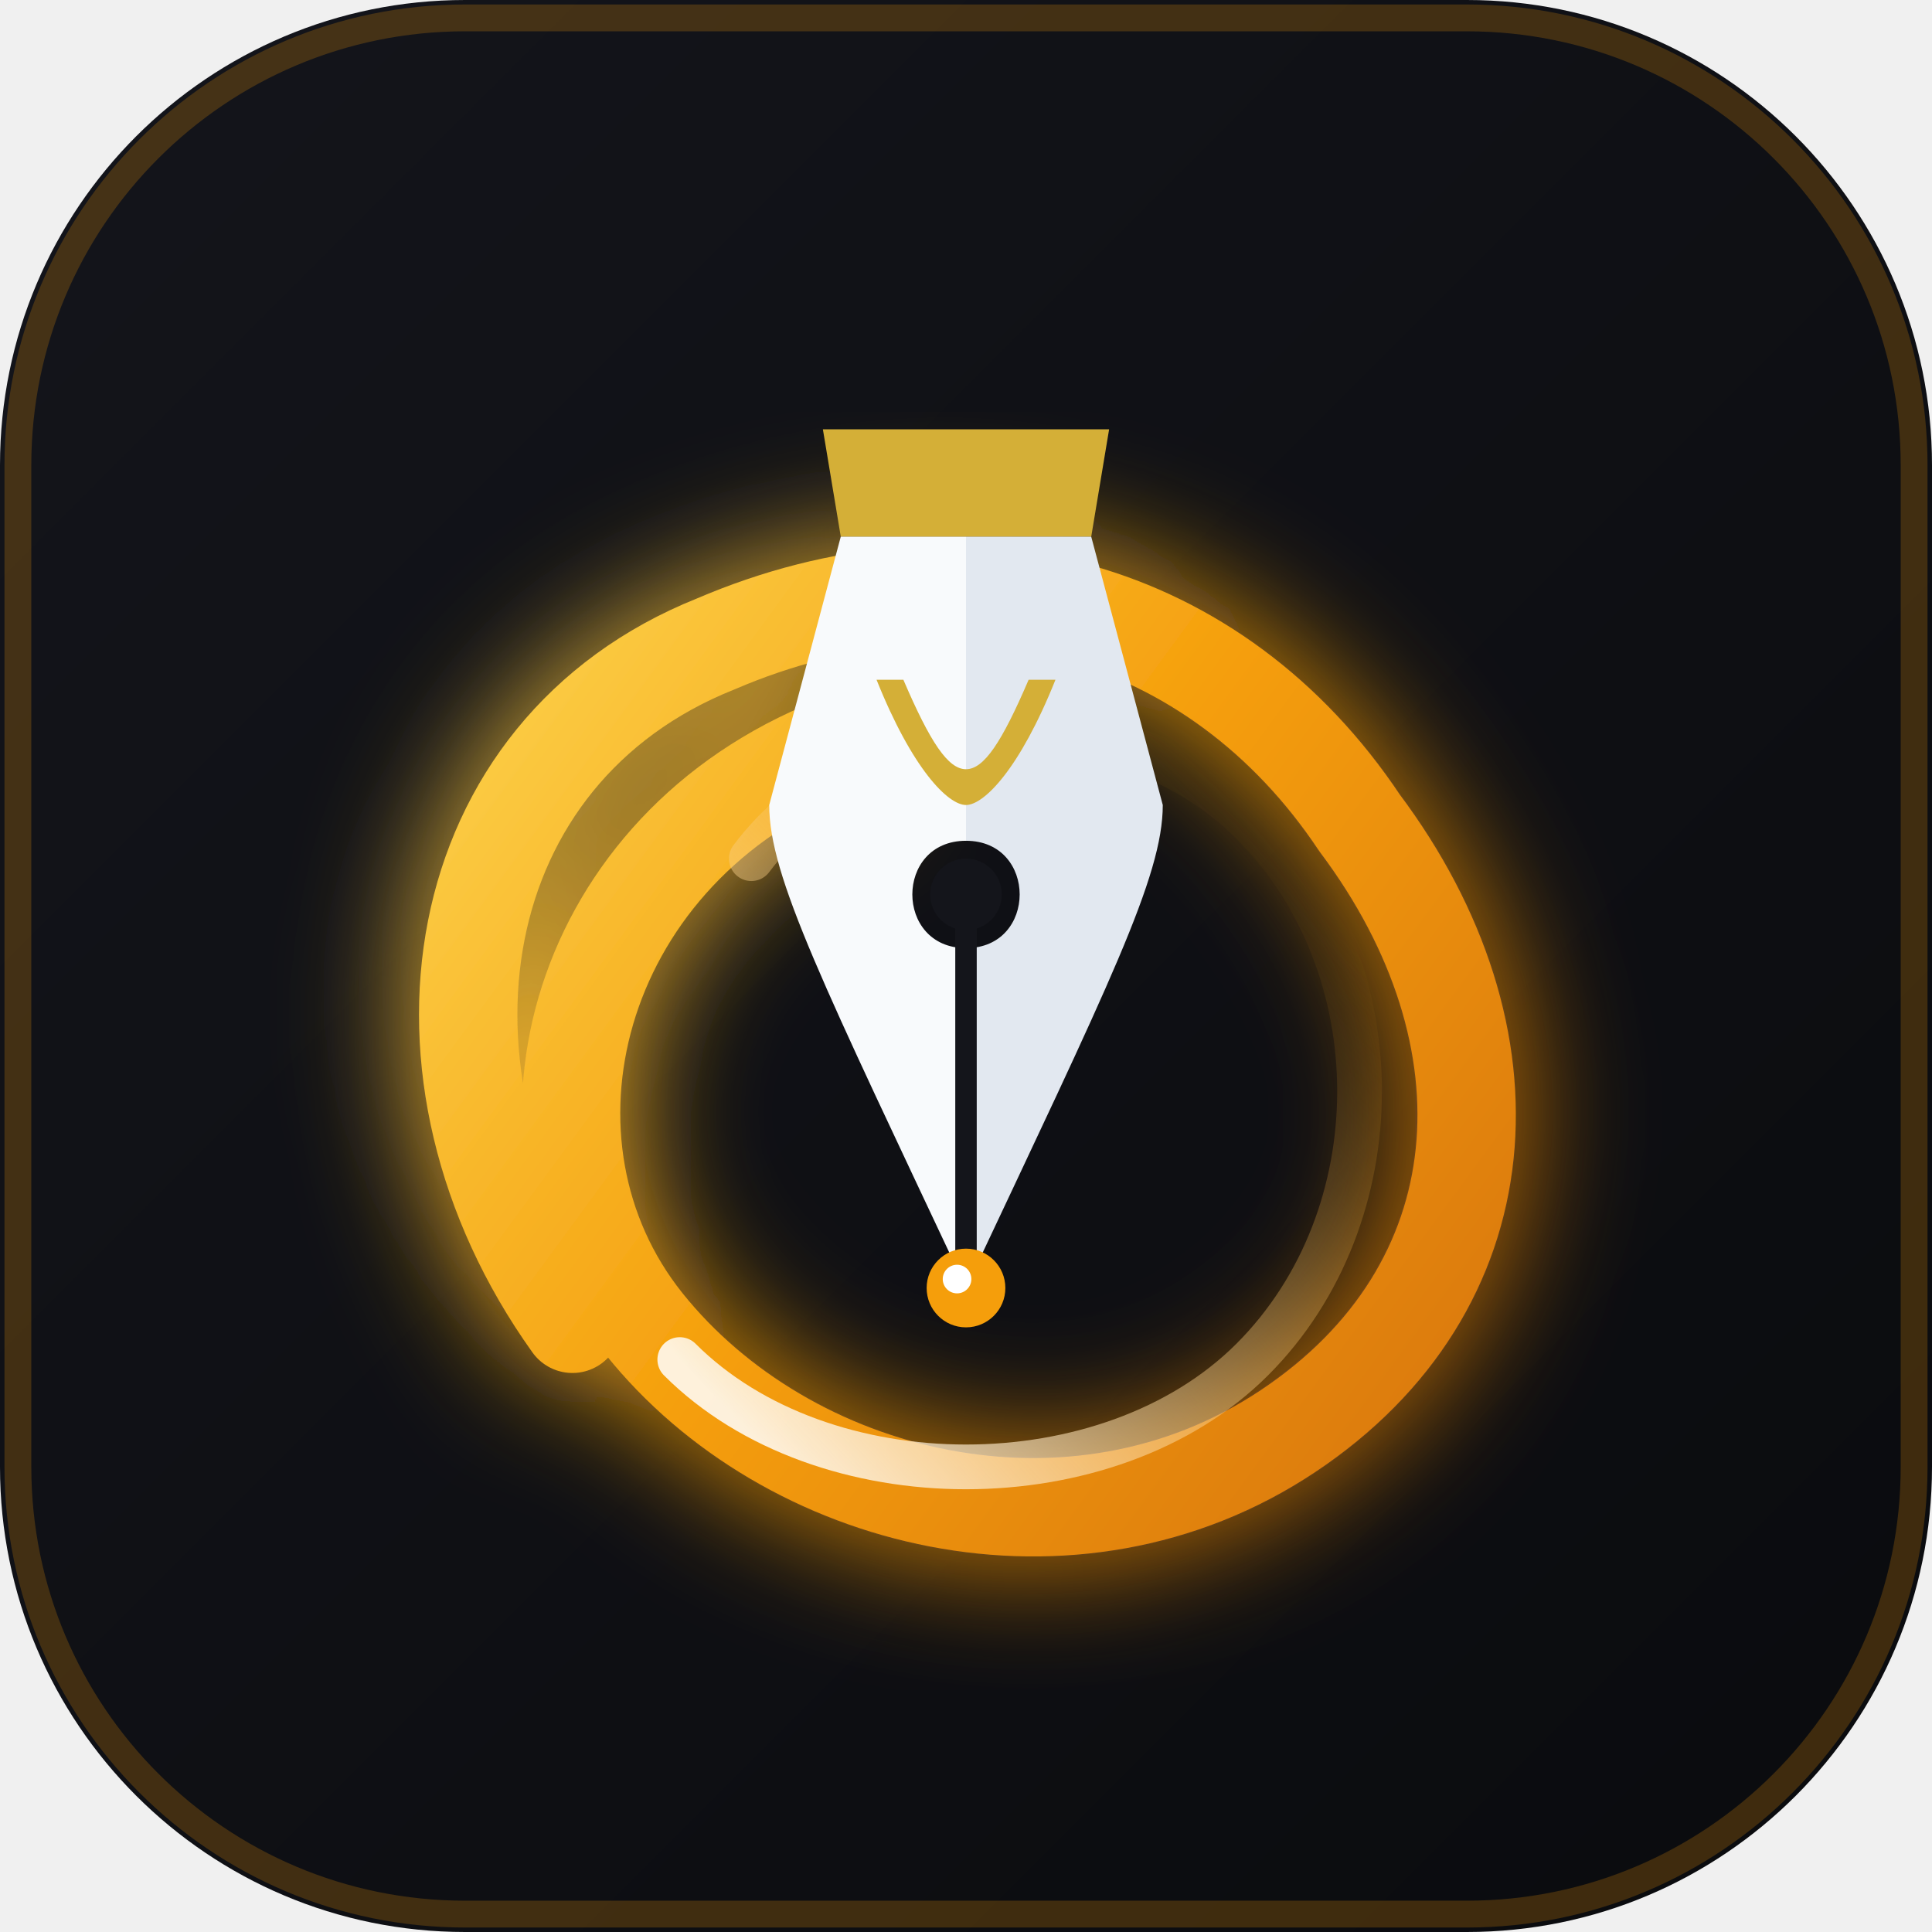
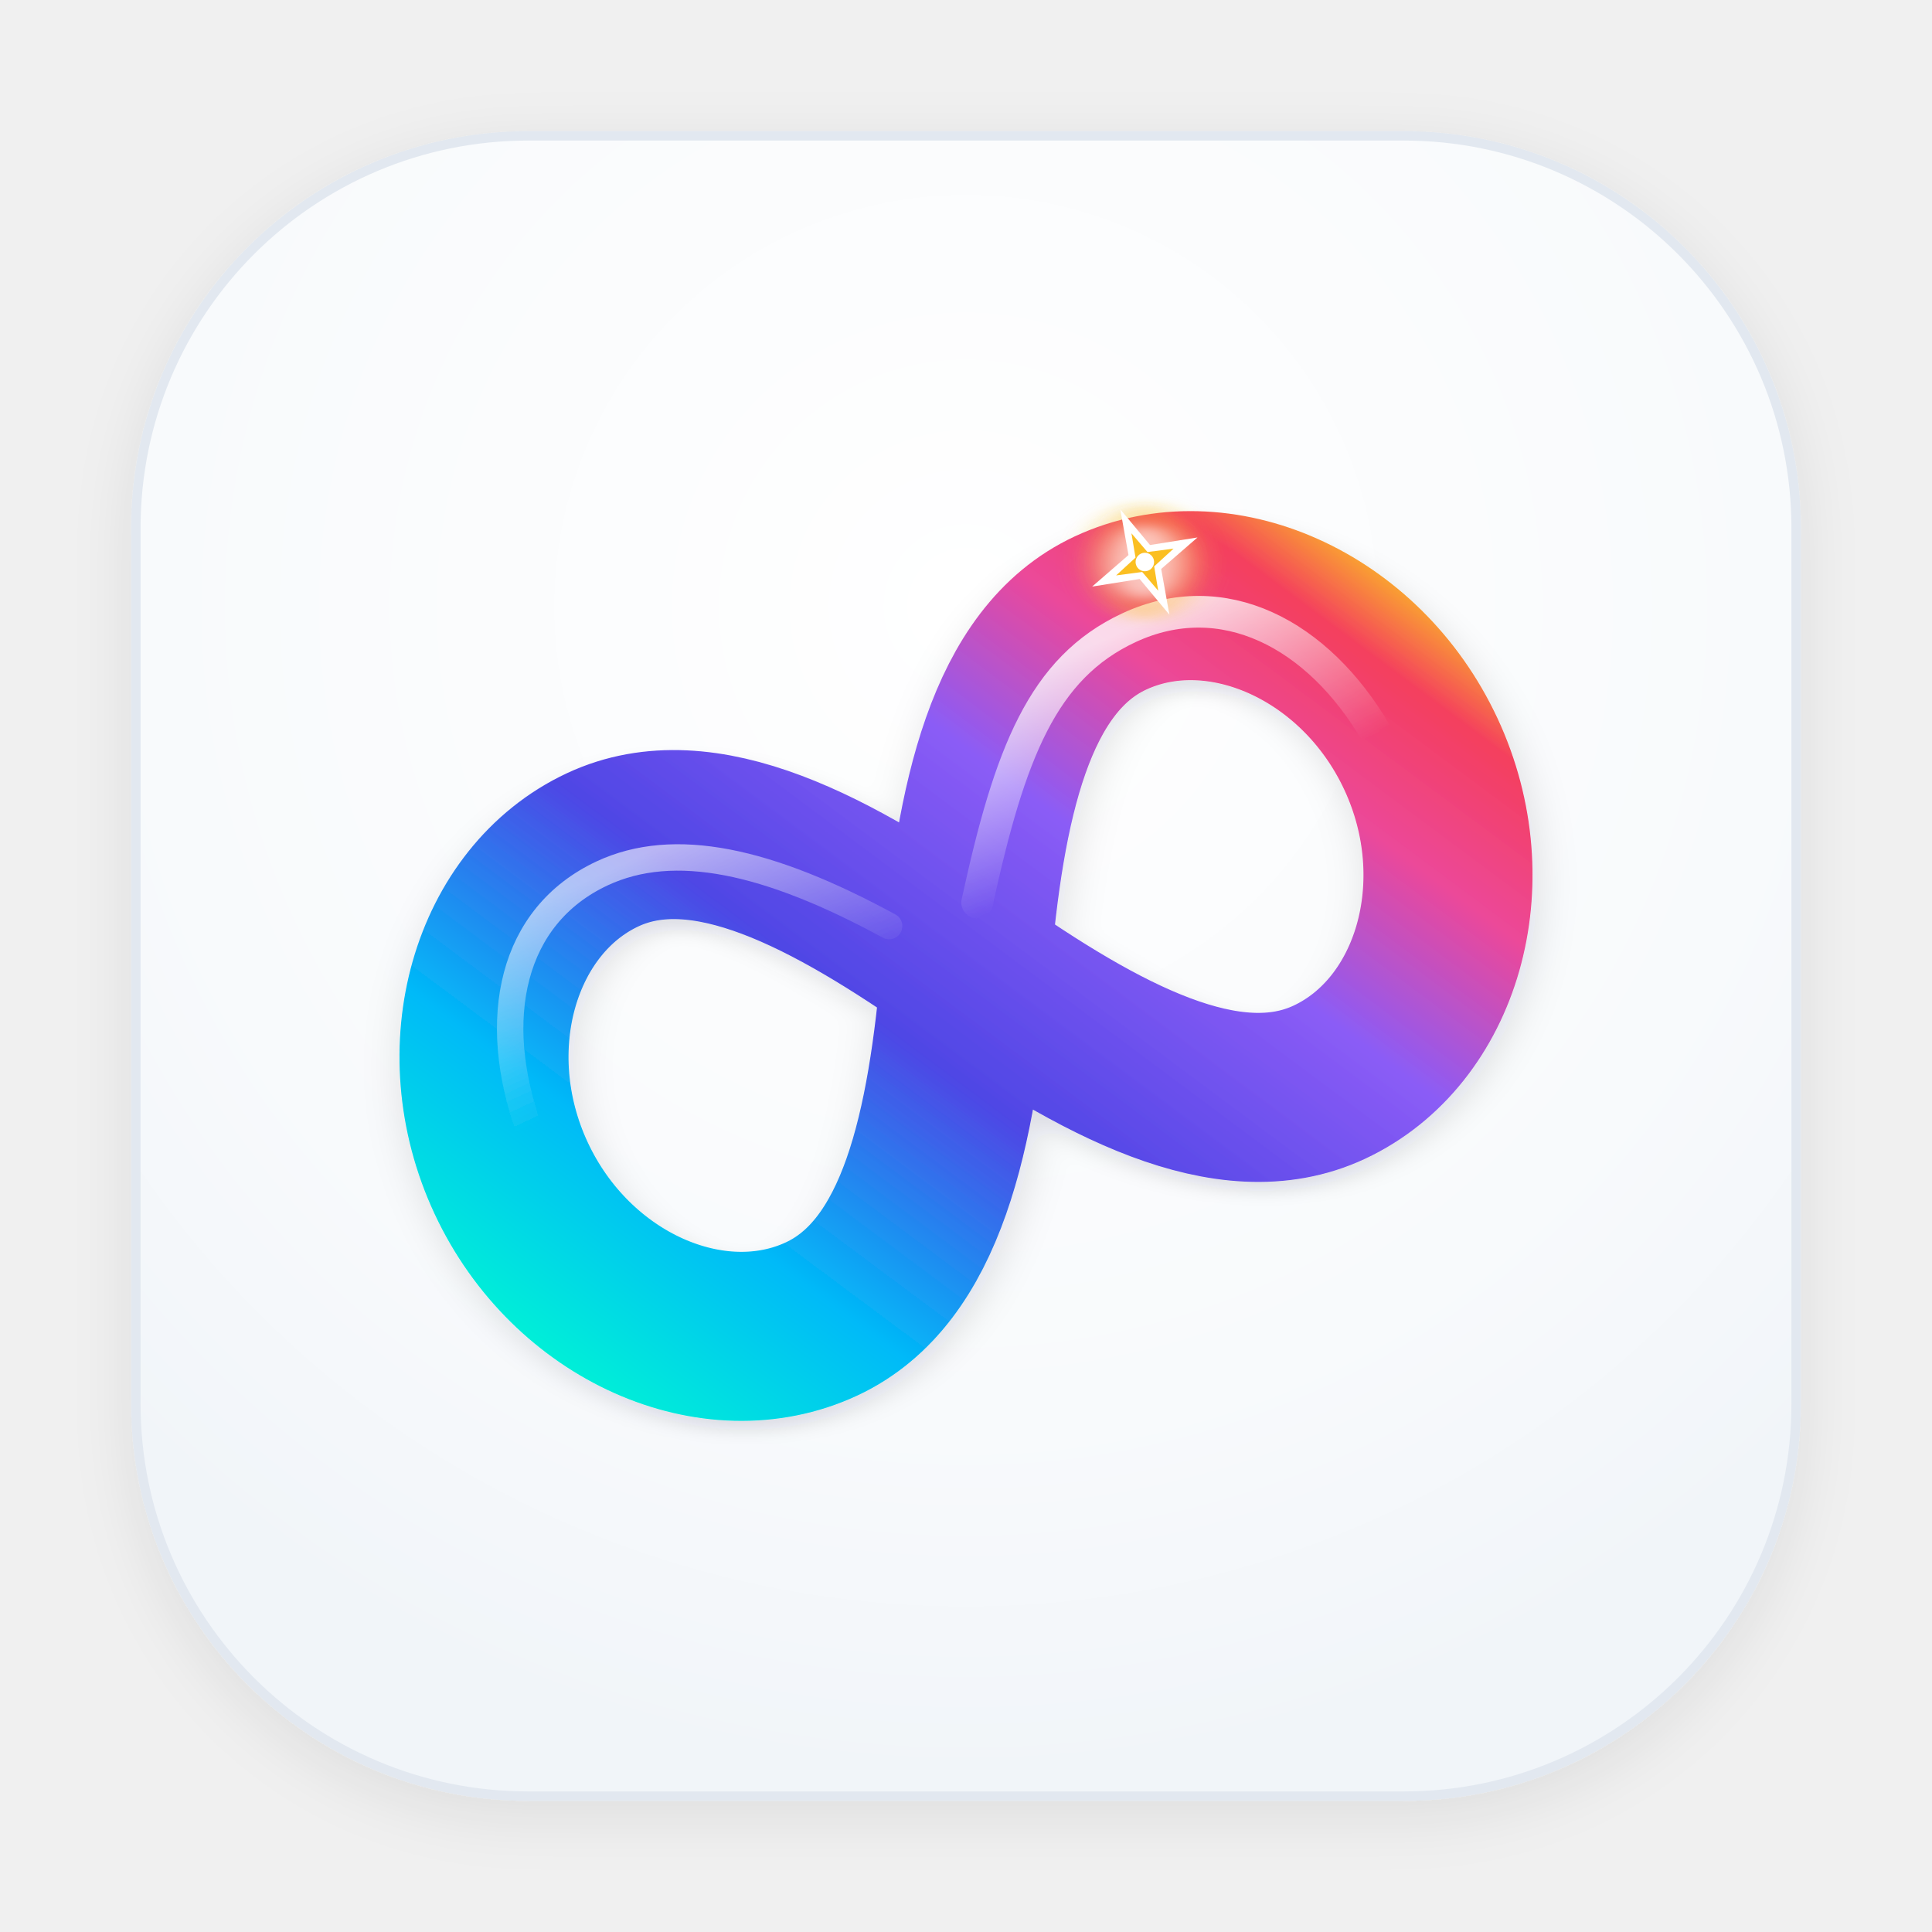
- <svg xmlns="http://www.w3.org/2000/svg" viewBox="0 0 108 108" width="108" height="108">
+ <svg xmlns="http://www.w3.org/2000/svg" viewBox="0 0 512 512" width="512" height="512">
  <defs>
-     <linearGradient id="inkRibbon" x1="24" y1="36" x2="84" y2="80" gradientUnits="userSpaceOnUse">
-       <stop offset="0%" stop-color="#FCD34D" />
-       <stop offset="50%" stop-color="#F59E0B" />
-       <stop offset="100%" stop-color="#D97706" />
+     <filter id="shadow-card" x="-20%" y="-20%" width="140%" height="140%">
+       <feDropShadow dx="0" dy="18" stdDeviation="22" flood-color="#0f172a" flood-opacity="0.14" />
+       <feDropShadow dx="0" dy="4" stdDeviation="8" flood-color="#0f172a" flood-opacity="0.08" />
+     </filter>
+     <filter id="ribbon-card-shadow" x="-30%" y="-30%" width="160%" height="160%">
+       <feDropShadow dx="0" dy="14" stdDeviation="16" flood-color="#1e1b4b" flood-opacity="0.22" />
+       <feDropShadow dx="0" dy="4" stdDeviation="6" flood-color="#0f172a" flood-opacity="0.12" />
+     </filter>
+     <radialGradient id="porcelain" cx="50%" cy="28%" r="72%">
+       <stop offset="0%" stop-color="#FFFFFF" />
+       <stop offset="70%" stop-color="#F8FAFC" />
+       <stop offset="100%" stop-color="#F1F5F9" />
+     </radialGradient>
+     <linearGradient id="rainbow-spectrum" x1="60" y1="360" x2="450" y2="150" gradientUnits="userSpaceOnUse">
+       <stop offset="0%" stop-color="#00F5D4" />
+       <stop offset="20%" stop-color="#00BAF8" />
+       <stop offset="42%" stop-color="#4F46E5" />
+       <stop offset="65%" stop-color="#8B5CF6" />
+       <stop offset="80%" stop-color="#EC4899" />
+       <stop offset="92%" stop-color="#F43F5E" />
+       <stop offset="100%" stop-color="#FBBF24" />
    </linearGradient>
-     <linearGradient id="waveGlow" x1="38" y1="76" x2="70" y2="46" gradientUnits="userSpaceOnUse">
-       <stop offset="0%" stop-color="rgba(255,255,255,0.85)" />
-       <stop offset="100%" stop-color="rgba(245,158,11,0)" />
+     <linearGradient id="sheen" x1="0" y1="0" x2="0" y2="1">
+       <stop offset="0%" stop-color="#FFFFFF" stop-opacity="0.80" />
+       <stop offset="100%" stop-color="#FFFFFF" stop-opacity="0.0" />
    </linearGradient>
-     <linearGradient id="bgGrad" x1="0" y1="0" x2="108" y2="108" gradientUnits="userSpaceOnUse">
-       <stop offset="0%" stop-color="#14151B" />
-       <stop offset="100%" stop-color="#0A0B0E" />
-     </linearGradient>
-     <filter id="glow" x="-20%" y="-20%" width="140%" height="140%">
-       <feGaussianBlur stdDeviation="3.5" result="blur" />
-       <feComposite in="SourceGraphic" in2="blur" operator="over" />
+     <filter id="sparkle-glow" x="-50%" y="-50%" width="200%" height="200%">
+       <feGaussianBlur in="SourceGraphic" stdDeviation="4" />
    </filter>
  </defs>
-   <rect width="108" height="108" rx="26" fill="url(#bgGrad)" />
-   <rect width="106" height="106" x="1" y="1" rx="25" fill="none" stroke="rgba(245,158,11,0.22)" stroke-width="1.5" />
-   <path d="M 32,74 C 22,60 25,42 40,36 C 54,30 68,34 76,46 C 85,58 84,72 72,80 C 60,88 44,84 36,74 C 28,64 32,48 46,42" fill="none" stroke="url(#inkRibbon)" stroke-width="5.5" stroke-linecap="round" stroke-linejoin="round" filter="url(#glow)" />
-   <path d="M 38,76 C 46,84 62,84 70,76 C 78,68 78,54 70,46 C 62,38 48,40 42,48" fill="none" stroke="url(#waveGlow)" stroke-width="2.5" stroke-linecap="round" />
-   <g id="nib">
-     <path d="M 46,24 L 62,24 L 61,30 L 47,30 Z" fill="#D4AF37" />
-     <path d="M 47,30 L 43,45 C 43,49 46,55 54,72 L 54,53 C 52,53 51,51.5 51,50 C 51,48.5 52,47 54,47 L 54,30 Z" fill="#F8FAFC" />
-     <path d="M 61,30 L 65,45 C 65,49 62,55 54,72 L 54,53 C 56,53 57,51.5 57,50 C 57,48.5 56,47 54,47 L 54,30 Z" fill="#E2E8F0" />
-     <path d="M 49,38 C 51,43 53,45 54,45 C 55,45 57,43 59,38 L 57.5,38 C 56,41.5 55,43 54,43 C 53,43 52,41.5 50.5,38 Z" fill="#D4AF37" />
-     <circle cx="54" cy="50" r="2" fill="#14151B" />
-     <path d="M 54,52 L 54,72" stroke="#14151B" stroke-width="1.2" stroke-linecap="round" />
-     <circle cx="54" cy="72" r="2.2" fill="#F59E0B" />
-     <circle cx="53.5" cy="71.5" r="0.8" fill="#FFFFFF" />
+   <rect x="36" y="36" width="440" height="440" rx="104" fill="url(#porcelain)" filter="url(#shadow-card)" stroke="#E2E8F0" stroke-width="2.5" />
+   <g filter="url(#ribbon-card-shadow)" transform="translate(256, 256) rotate(-25) scale(0.70) translate(-256, -256)">
+     <path d="M 66,256               C 66,310 105,354 150,354               C 192,354 225,310 256,256               C 287,202 320,158 362,158               C 407,158 446,202 446,256               C 446,310 407,354 362,354               C 320,354 287,310 256,256               C 225,202 192,158 150,158               C 105,158 66,202 66,256 Z" fill="none" stroke="url(#rainbow-spectrum)" stroke-width="64" stroke-linejoin="round" stroke-linecap="round" />
+     <path d="M 270,236               C 305,190 330,166 366,166               C 405,166 430,198 434,242" fill="none" stroke="url(#sheen)" stroke-width="12" stroke-linecap="round" />
+     <path d="M 80,242               C 84,198 108,166 146,166               C 176,166 205,188 236,230" fill="none" stroke="url(#sheen)" stroke-width="10" stroke-linecap="round" opacity="0.75" />
+     <g transform="translate(382, 146)">
+       <circle cx="0" cy="0" r="22" fill="#FBBF24" opacity="0.35" filter="url(#sparkle-glow)" />
+       <circle cx="0" cy="0" r="14" fill="#FFFFFF" opacity="0.6" filter="url(#sparkle-glow)" />
+       <polygon points="0,-22 4.5,-5 22,0 4.5,5 0,22 -4.5,5 -22,0 -4.5,-5" fill="#FFFFFF" />
+       <polygon points="0,-12 2.5,-3 12,0 2.5,3 0,12 -2.5,3 -12,0 -2.5,-3" fill="#FBBF24" />
+       <circle cx="0" cy="0" r="3.5" fill="#FFFFFF" />
+     </g>
  </g>
</svg>
